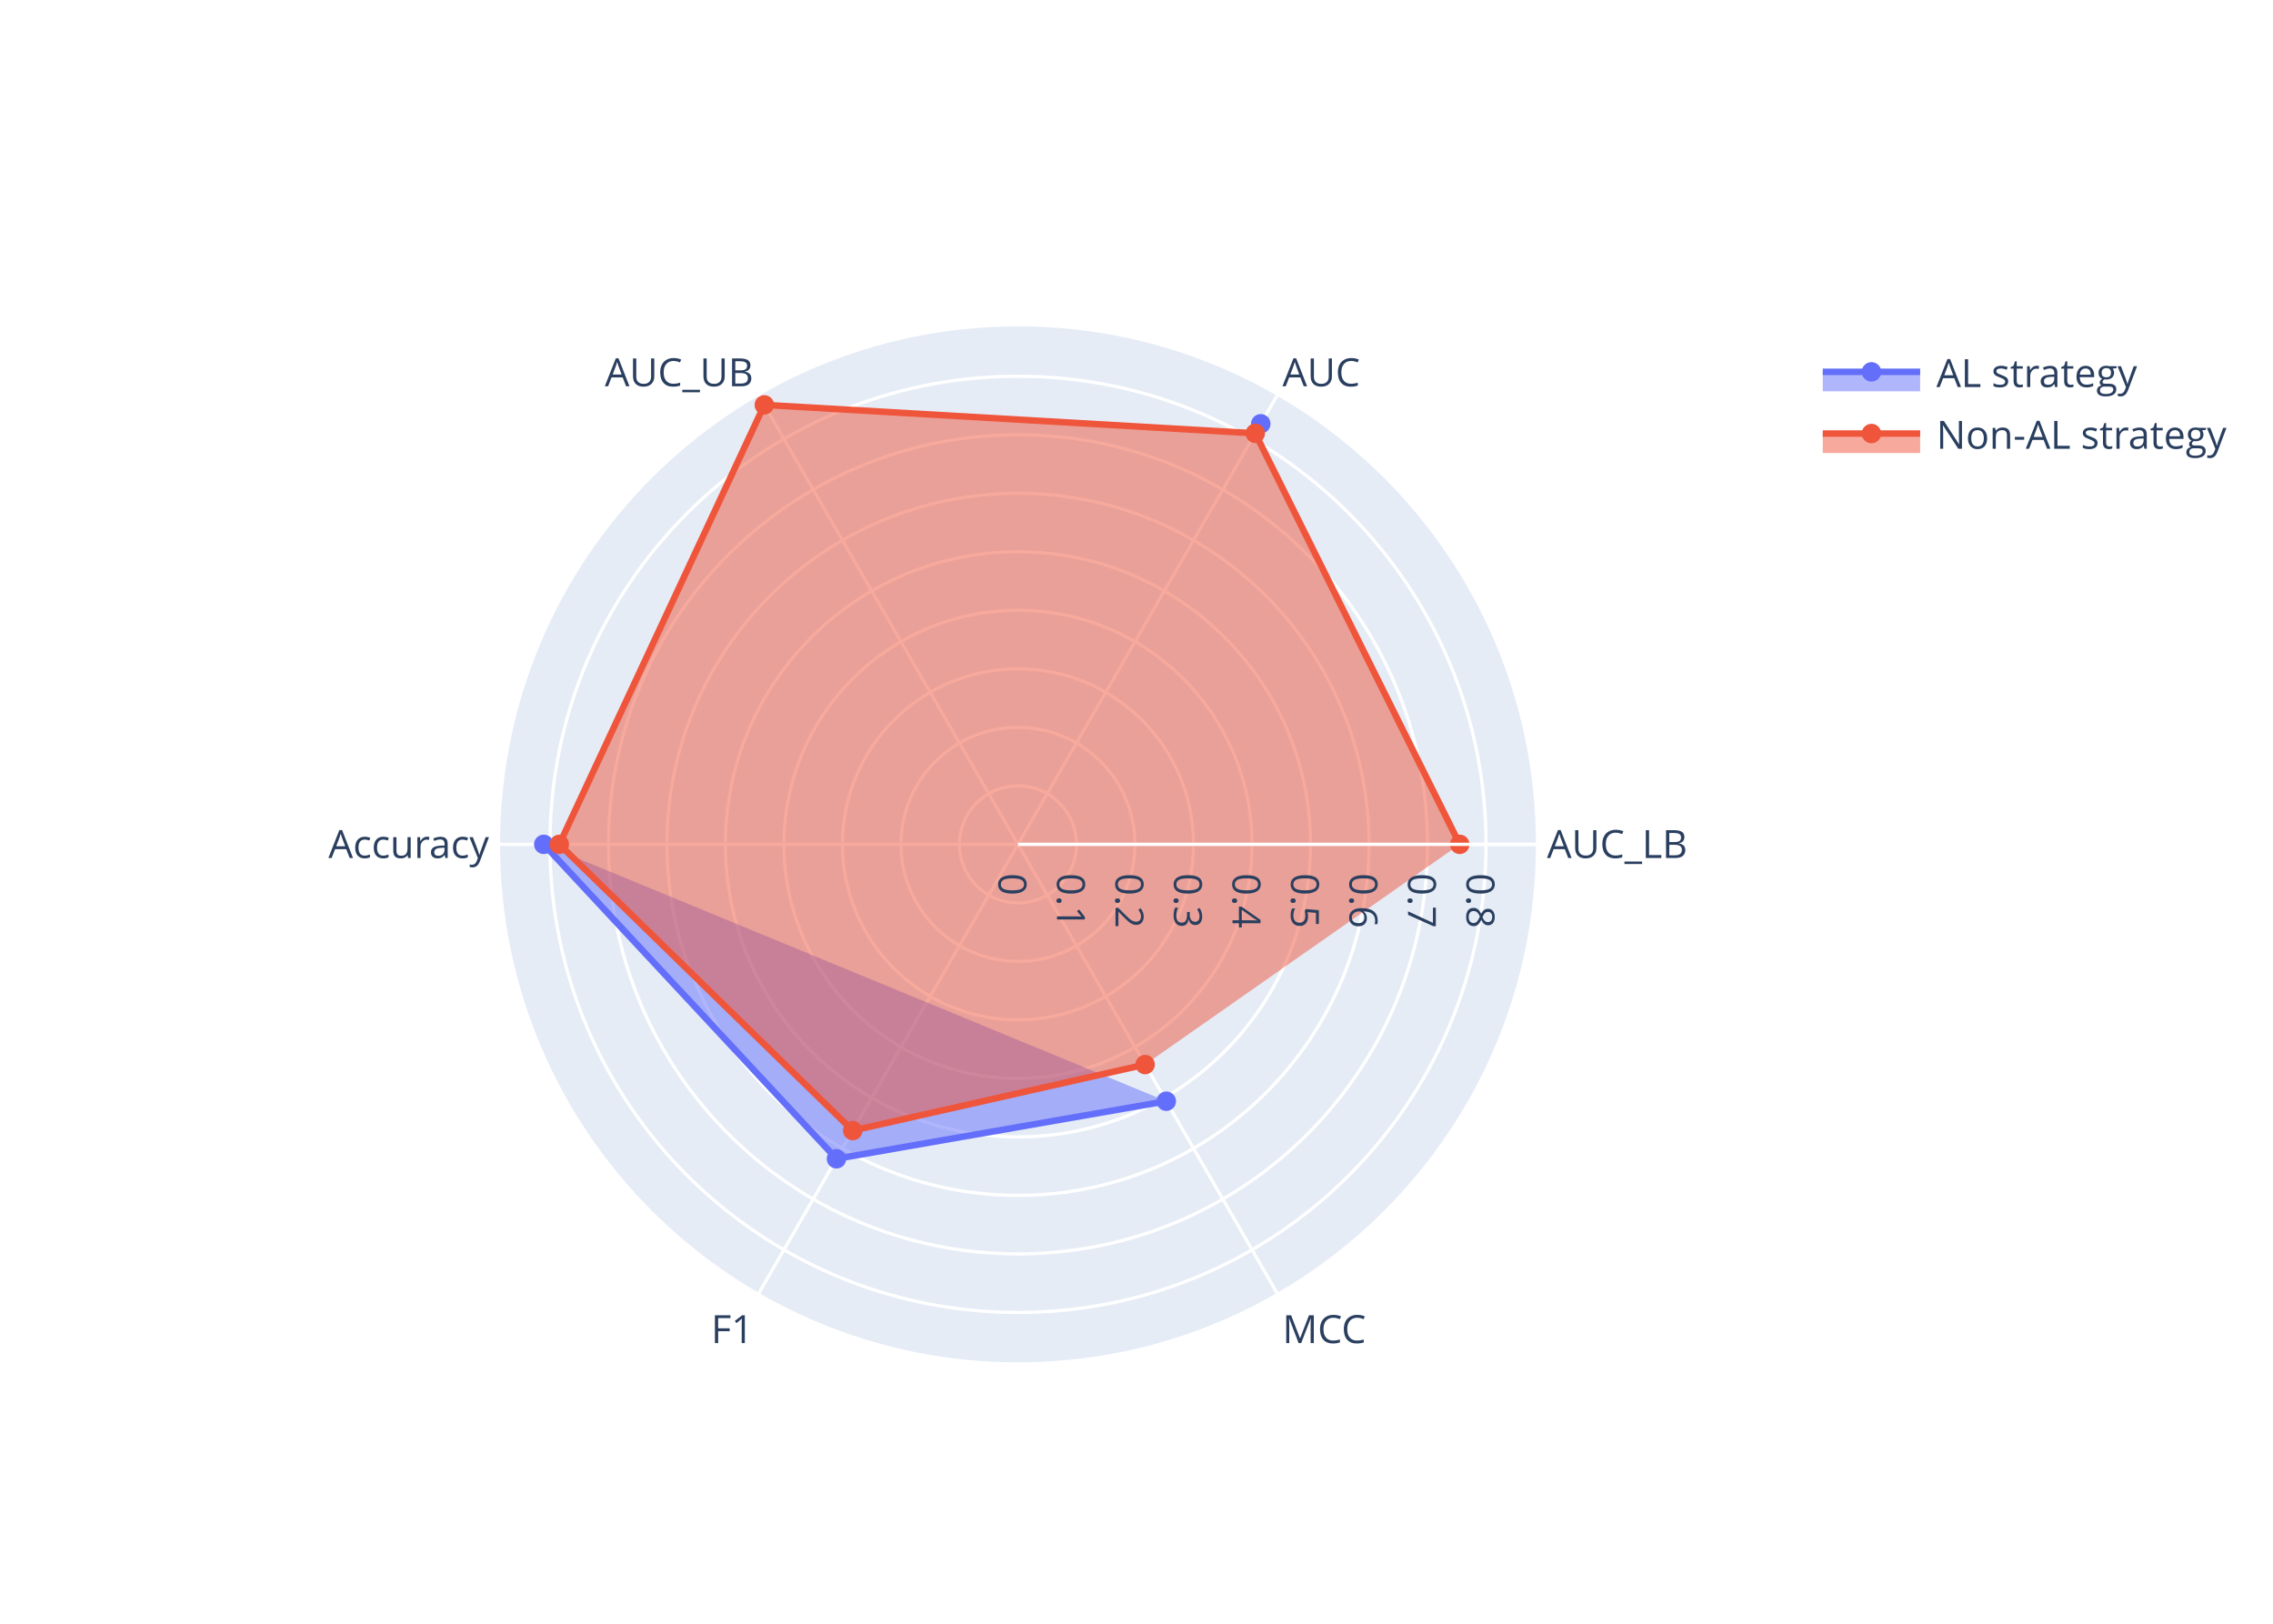
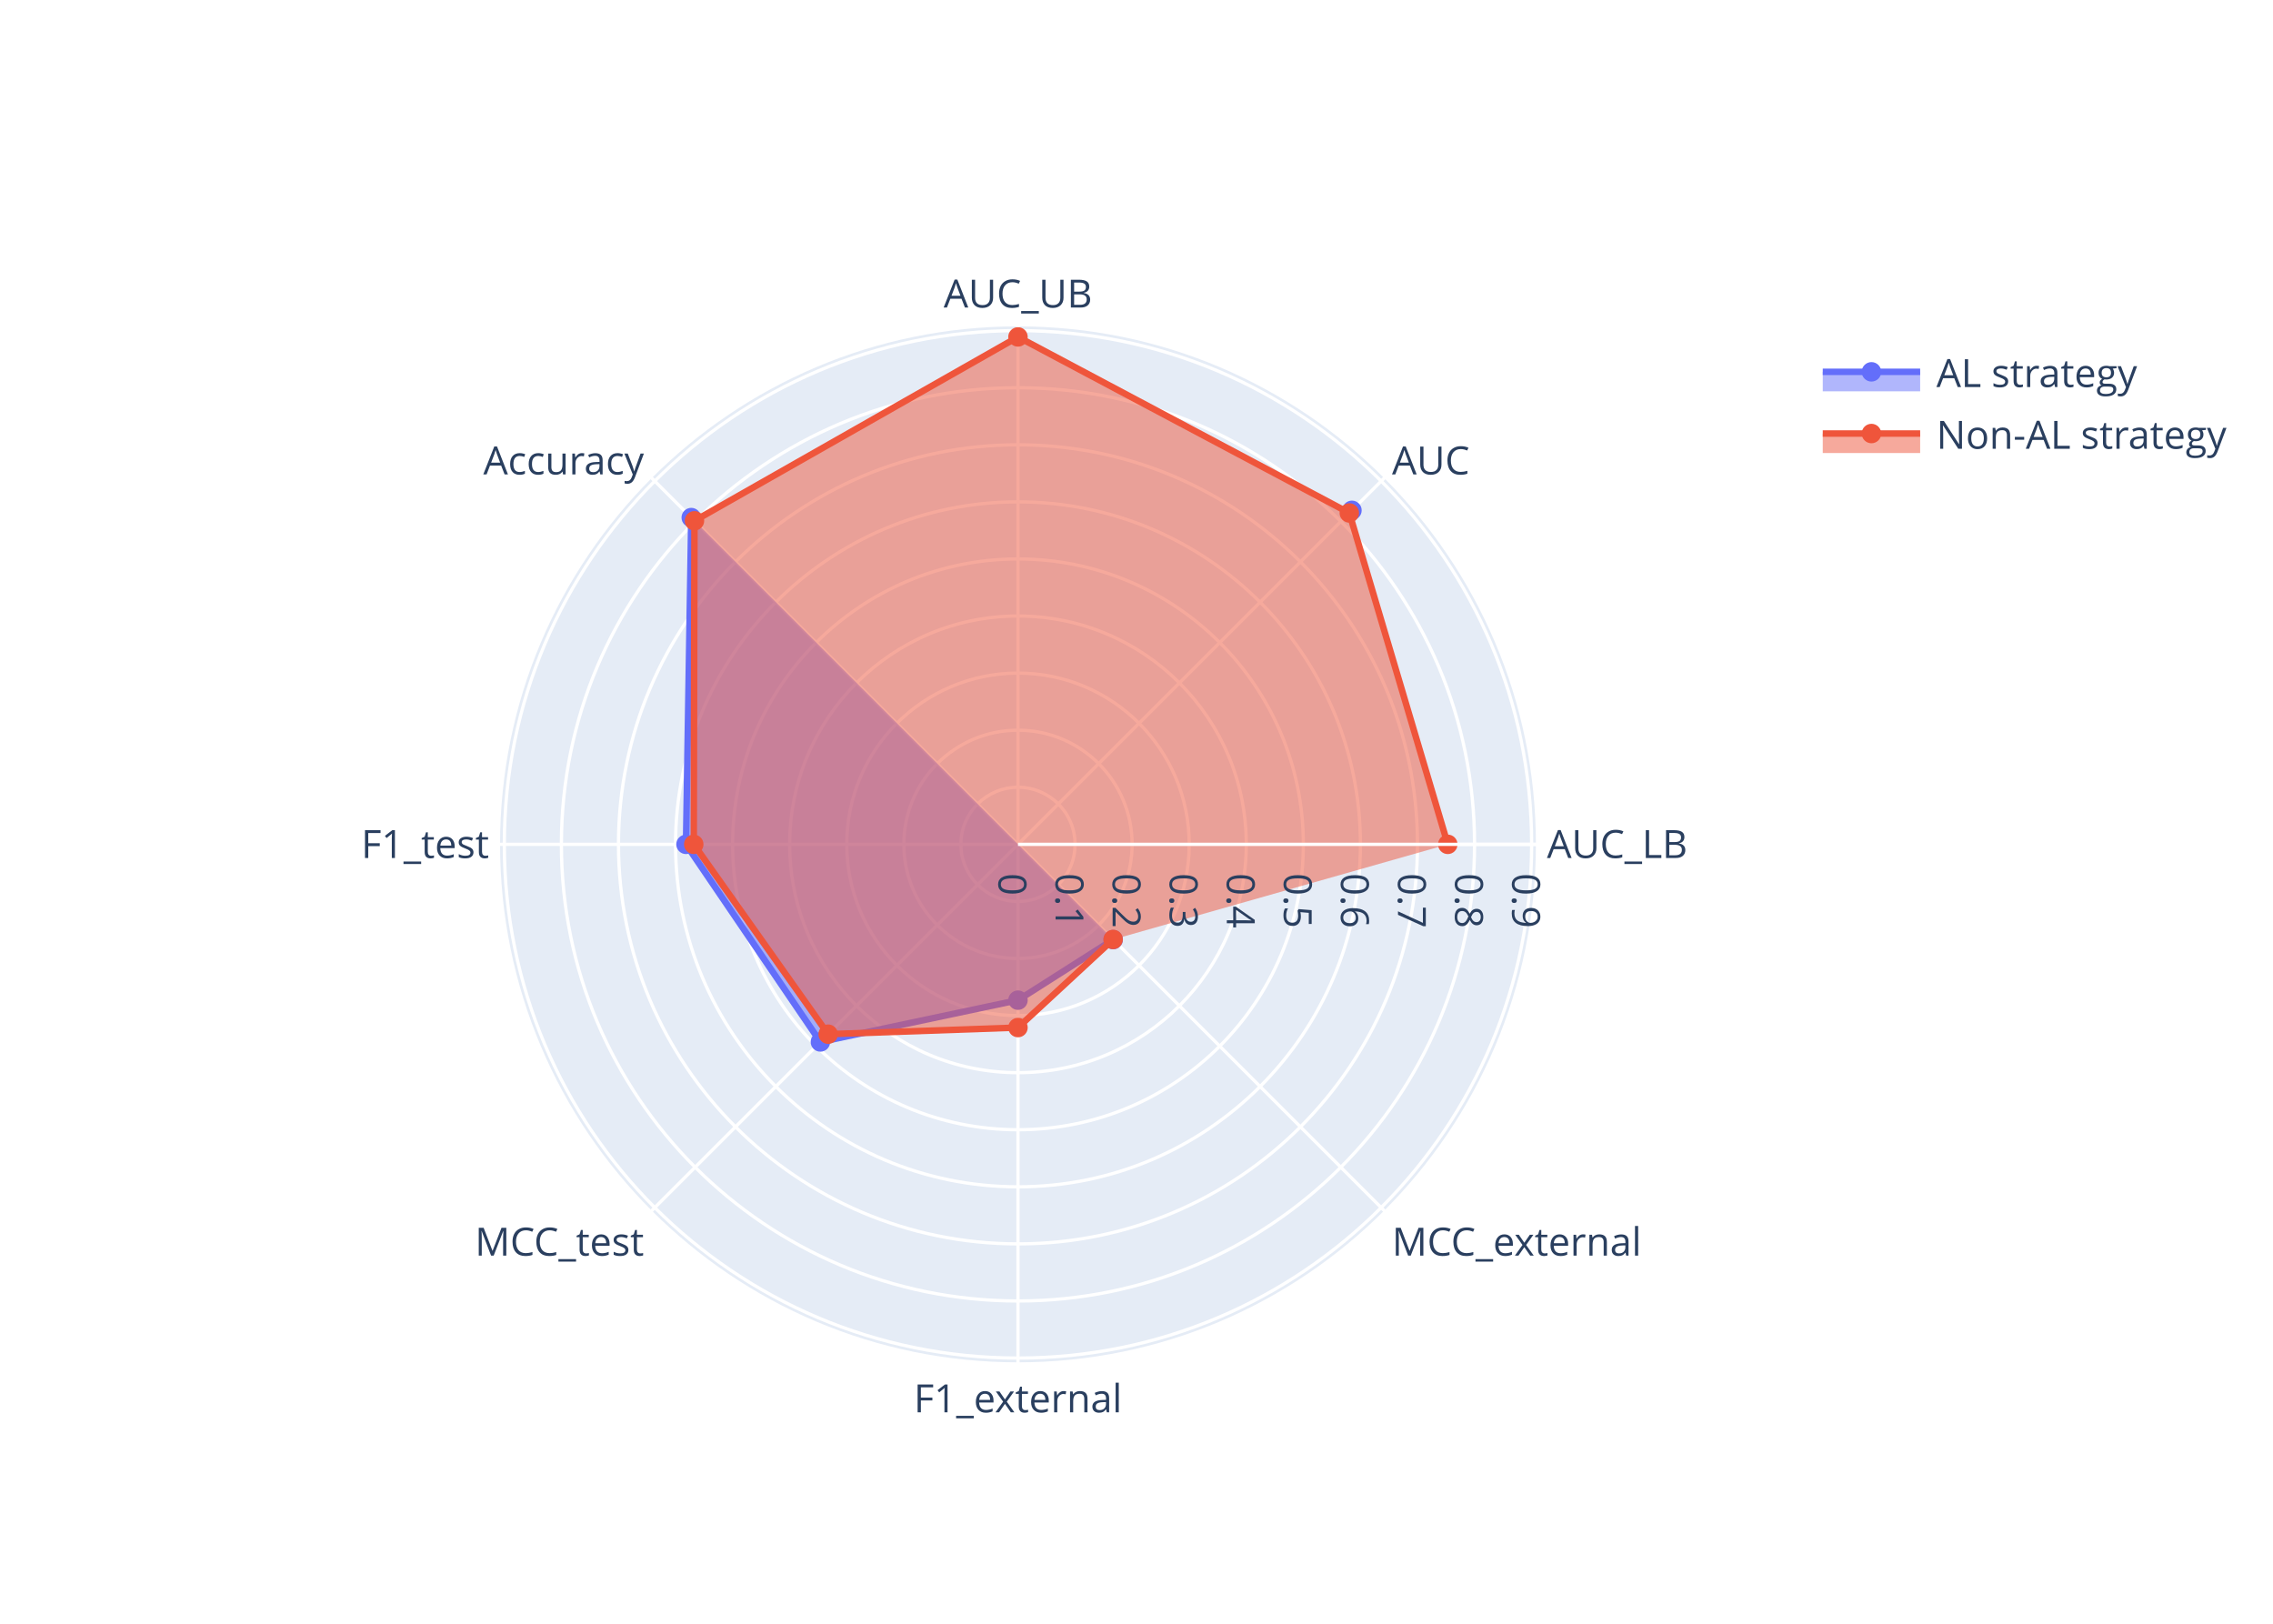
<svg xmlns="http://www.w3.org/2000/svg" class="main-svg" width="700" height="500" style="" viewBox="0 0 700 500">
  <rect x="0" y="0" width="700" height="500" style="fill: rgb(255, 255, 255); fill-opacity: 1;" />
-   <defs id="defs-f4824b">
+   <defs id="defs-fef71d">
    <g class="clips">
-       <clipPath id="clipf4824bpolar-for-traces">
+       <clipPath id="clipfef71dpolar-for-traces">
        <path d="M160,0A160,160 0,1,0 -160,-1.9594348786357652e-14A160,160 0,1,0 160,3.9188697572715304e-14Z" transform="translate(160,160)" />
      </clipPath>
    </g>
    <g class="gradients" />
  </defs>
  <g class="bglayer" />
  <g class="layer-below">
    <g class="imagelayer" />
    <g class="shapelayer" />
  </g>
  <g class="cartesianlayer" />
  <g class="polarlayer">
    <g class="polar">
      <g class="polarsublayer draglayer" />
      <g class="polarsublayer plotbg">
        <path d="M160,0A160,160 0,1,0 -160,-1.9594348786357652e-14A160,160 0,1,0 160,3.9188697572715304e-14Z" transform="translate(313.5,260)" style="fill: rgb(229, 236, 246); fill-opacity: 1;" />
      </g>
      <g class="polarsublayer backplot">
        <g class="maplayer" />
      </g>
      <g class="polarsublayer angular-grid" style="fill: none;">
        <path class="angularaxisgrid" d="M313.5,260L473.5,260" style="stroke: rgb(255, 255, 255); stroke-opacity: 1; stroke-width: 1px;" />
-         <path class="angularaxisgrid" d="M313.5,260L393.5,121.436" style="stroke: rgb(255, 255, 255); stroke-opacity: 1; stroke-width: 1px;" />
-         <path class="angularaxisgrid" d="M313.5,260L233.5,121.436" style="stroke: rgb(255, 255, 255); stroke-opacity: 1; stroke-width: 1px;" />
+         <path class="angularaxisgrid" d="M313.5,260L426.637,146.863" style="stroke: rgb(255, 255, 255); stroke-opacity: 1; stroke-width: 1px;" />
+         <path class="angularaxisgrid" d="M313.5,260L313.5,100" style="stroke: rgb(255, 255, 255); stroke-opacity: 1; stroke-width: 1px;" />
+         <path class="angularaxisgrid" d="M313.5,260L200.363,146.863" style="stroke: rgb(255, 255, 255); stroke-opacity: 1; stroke-width: 1px;" />
        <path class="angularaxisgrid" d="M313.5,260L153.5,260" style="stroke: rgb(255, 255, 255); stroke-opacity: 1; stroke-width: 1px;" />
-         <path class="angularaxisgrid" d="M313.5,260L233.5,398.564" style="stroke: rgb(255, 255, 255); stroke-opacity: 1; stroke-width: 1px;" />
-         <path class="angularaxisgrid" d="M313.5,260L393.5,398.564" style="stroke: rgb(255, 255, 255); stroke-opacity: 1; stroke-width: 1px;" />
+         <path class="angularaxisgrid" d="M313.5,260L200.363,373.137" style="stroke: rgb(255, 255, 255); stroke-opacity: 1; stroke-width: 1px;" />
+         <path class="angularaxisgrid" d="M313.5,260L313.5,420" style="stroke: rgb(255, 255, 255); stroke-opacity: 1; stroke-width: 1px;" />
+         <path class="angularaxisgrid" d="M313.5,260L426.637,373.137" style="stroke: rgb(255, 255, 255); stroke-opacity: 1; stroke-width: 1px;" />
      </g>
      <g class="polarsublayer radial-grid" transform="translate(313.5,260)" style="fill: none;">
-         <path class="xgrid" d="M18.02,0A18.02,18.02 0,1,0 -18.02,-2.2068135320635306e-15A18.02,18.02 0,1,0 18.02,4.413627064127061e-15Z" style="stroke: rgb(255, 255, 255); stroke-opacity: 1; stroke-width: 1px;" />
-         <path class="xgrid" d="M36.03,0A36.03,36.03 0,1,0 -36.03,-4.4124024173279136e-15A36.03,36.03 0,1,0 36.03,8.824804834655827e-15Z" style="stroke: rgb(255, 255, 255); stroke-opacity: 1; stroke-width: 1px;" />
-         <path class="xgrid" d="M54.05,0A54.05,54.05 0,1,0 -54.05,-6.619215949391444e-15A54.05,54.05 0,1,0 54.05,1.3238431898782888e-14Z" style="stroke: rgb(255, 255, 255); stroke-opacity: 1; stroke-width: 1px;" />
-         <path class="xgrid" d="M72.07,0A72.07,72.07 0,1,0 -72.07,-8.826029481454974e-15A72.07,72.07 0,1,0 72.07,1.7652058962909948e-14Z" style="stroke: rgb(255, 255, 255); stroke-opacity: 1; stroke-width: 1px;" />
-         <path class="xgrid" d="M90.09,0A90.09,90.09 0,1,0 -90.09,-1.1032843013518505e-14A90.09,90.09 0,1,0 90.09,2.206568602703701e-14Z" style="stroke: rgb(255, 255, 255); stroke-opacity: 1; stroke-width: 1px;" />
-         <path class="xgrid" d="M108.1,0A108.1,108.1 0,1,0 -108.1,-1.3238431898782888e-14A108.1,108.1 0,1,0 108.1,2.6476863797565775e-14Z" style="stroke: rgb(255, 255, 255); stroke-opacity: 1; stroke-width: 1px;" />
-         <path class="xgrid" d="M126.12,0A126.12,126.12 0,1,0 -126.12,-1.544524543084642e-14A126.12,126.12 0,1,0 126.12,3.089049086169284e-14Z" style="stroke: rgb(255, 255, 255); stroke-opacity: 1; stroke-width: 1px;" />
-         <path class="xgrid" d="M144.14,0A144.14,144.14 0,1,0 -144.14,-1.7652058962909948e-14A144.14,144.14 0,1,0 144.14,3.5304117925819896e-14Z" style="stroke: rgb(255, 255, 255); stroke-opacity: 1; stroke-width: 1px;" />
+         <path class="xgrid" d="M17.58,0A17.58,17.58 0,1,0 -17.58,-2.152929072901047e-15A17.58,17.58 0,1,0 17.58,4.305858145802094e-15Z" style="stroke: rgb(255, 255, 255); stroke-opacity: 1; stroke-width: 1px;" />
+         <path class="xgrid" d="M35.15,0A35.15,35.15 0,1,0 -35.15,-4.304633499002946e-15A35.15,35.15 0,1,0 35.15,8.609266998005892e-15Z" style="stroke: rgb(255, 255, 255); stroke-opacity: 1; stroke-width: 1px;" />
+         <path class="xgrid" d="M52.73,0A52.73,52.73 0,1,0 -52.73,-6.457562571903993e-15A52.73,52.73 0,1,0 52.73,1.2915125143807987e-14Z" style="stroke: rgb(255, 255, 255); stroke-opacity: 1; stroke-width: 1px;" />
+         <path class="xgrid" d="M70.31,0A70.31,70.31 0,1,0 -70.31,-8.61049164480504e-15A70.31,70.31 0,1,0 70.31,1.722098328961008e-14Z" style="stroke: rgb(255, 255, 255); stroke-opacity: 1; stroke-width: 1px;" />
+         <path class="xgrid" d="M87.88,0A87.88,87.88 0,1,0 -87.88,-1.076219607090694e-14A87.88,87.88 0,1,0 87.88,2.152439214181388e-14Z" style="stroke: rgb(255, 255, 255); stroke-opacity: 1; stroke-width: 1px;" />
+         <path class="xgrid" d="M105.46,0A105.46,105.46 0,1,0 -105.46,-1.2915125143807987e-14A105.46,105.46 0,1,0 105.46,2.5830250287615974e-14Z" style="stroke: rgb(255, 255, 255); stroke-opacity: 1; stroke-width: 1px;" />
+         <path class="xgrid" d="M123.03,0A123.03,123.03 0,1,0 -123.03,-1.5066829569909887e-14A123.03,123.03 0,1,0 123.03,3.0133659139819774e-14Z" style="stroke: rgb(255, 255, 255); stroke-opacity: 1; stroke-width: 1px;" />
+         <path class="xgrid" d="M140.61,0A140.61,140.61 0,1,0 -140.61,-1.7219758642810936e-14A140.61,140.61 0,1,0 140.61,3.443951728562187e-14Z" style="stroke: rgb(255, 255, 255); stroke-opacity: 1; stroke-width: 1px;" />
+         <path class="xgrid" d="M158.19,0A158.19,158.19 0,1,0 -158.19,-1.937268771571198e-14A158.19,158.19 0,1,0 158.19,3.874537543142396e-14Z" style="stroke: rgb(255, 255, 255); stroke-opacity: 1; stroke-width: 1px;" />
      </g>
      <g class="polarsublayer frontplot" transform="translate(153.5,100)">
        <g class="barlayer" />
        <g class="scatterlayer">
-           <g class="trace scatter traceb4c4e2" style="stroke-miterlimit: 2; opacity: 1;">
-             <g class="fills" clip-path="url('#clipf4824bpolar-for-traces')">
+           <g class="trace scatter tracea0542b" style="stroke-miterlimit: 2; opacity: 1;">
+             <g class="fills" clip-path="url('#clipfef71dpolar-for-traces')">
              <g>
-                 <path class="js-fill" d="M234.77,30.5ZM13.96,160L104.1,256.82L205.67,239.1Z" style="fill: rgb(99, 110, 250); fill-opacity: 0.5; stroke-width: 0;" />
+                 <path class="js-fill" d="M262.85,57.15ZM59.38,59.38L57.76,160L99.15,220.85L160,207.98L189.32,189.32Z" style="fill: rgb(99, 110, 250); fill-opacity: 0.5; stroke-width: 0;" />
              </g>
            </g>
            <g class="errorbars" />
            <g class="lines">
-               <path class="js-line" d="M13.96,160L104.1,256.82L205.67,239.1" clip-path="url('#clipf4824bpolar-for-traces')" style="vector-effect: non-scaling-stroke; fill: none; stroke: rgb(99, 110, 250); stroke-opacity: 1; stroke-width: 2px; opacity: 1;" />
+               <path class="js-line" d="M59.38,59.38L57.76,160L99.15,220.85L160,207.98L189.32,189.32" clip-path="url('#clipfef71dpolar-for-traces')" style="vector-effect: non-scaling-stroke; fill: none; stroke: rgb(99, 110, 250); stroke-opacity: 1; stroke-width: 2px; opacity: 1;" />
            </g>
            <g class="points">
-               <path class="point" transform="translate(234.77,30.5)" d="M3,0A3,3 0 1,1 0,-3A3,3 0 0,1 3,0Z" style="opacity: 1; stroke-width: 0px; fill: rgb(99, 110, 250); fill-opacity: 1;" />
-               <path class="point" transform="translate(13.96,160)" d="M3,0A3,3 0 1,1 0,-3A3,3 0 0,1 3,0Z" style="opacity: 1; stroke-width: 0px; fill: rgb(99, 110, 250); fill-opacity: 1;" />
-               <path class="point" transform="translate(104.1,256.82)" d="M3,0A3,3 0 1,1 0,-3A3,3 0 0,1 3,0Z" style="opacity: 1; stroke-width: 0px; fill: rgb(99, 110, 250); fill-opacity: 1;" />
-               <path class="point" transform="translate(205.67,239.1)" d="M3,0A3,3 0 1,1 0,-3A3,3 0 0,1 3,0Z" style="opacity: 1; stroke-width: 0px; fill: rgb(99, 110, 250); fill-opacity: 1;" />
+               <path class="point" transform="translate(262.85,57.15)" d="M3,0A3,3 0 1,1 0,-3A3,3 0 0,1 3,0Z" style="opacity: 1; stroke-width: 0px; fill: rgb(99, 110, 250); fill-opacity: 1;" />
+               <path class="point" transform="translate(59.38,59.38)" d="M3,0A3,3 0 1,1 0,-3A3,3 0 0,1 3,0Z" style="opacity: 1; stroke-width: 0px; fill: rgb(99, 110, 250); fill-opacity: 1;" />
+               <path class="point" transform="translate(57.76,160)" d="M3,0A3,3 0 1,1 0,-3A3,3 0 0,1 3,0Z" style="opacity: 1; stroke-width: 0px; fill: rgb(99, 110, 250); fill-opacity: 1;" />
+               <path class="point" transform="translate(99.15,220.85)" d="M3,0A3,3 0 1,1 0,-3A3,3 0 0,1 3,0Z" style="opacity: 1; stroke-width: 0px; fill: rgb(99, 110, 250); fill-opacity: 1;" />
+               <path class="point" transform="translate(160,207.98)" d="M3,0A3,3 0 1,1 0,-3A3,3 0 0,1 3,0Z" style="opacity: 1; stroke-width: 0px; fill: rgb(99, 110, 250); fill-opacity: 1;" />
+               <path class="point" transform="translate(189.32,189.32)" d="M3,0A3,3 0 1,1 0,-3A3,3 0 0,1 3,0Z" style="opacity: 1; stroke-width: 0px; fill: rgb(99, 110, 250); fill-opacity: 1;" />
            </g>
            <g class="text" />
          </g>
-           <g class="trace scatter trace69b7e5" style="stroke-miterlimit: 2; opacity: 1;">
-             <g class="fills" clip-path="url('#clipf4824bpolar-for-traces')">
+           <g class="trace scatter tracede8af2" style="stroke-miterlimit: 2; opacity: 1;">
+             <g class="fills" clip-path="url('#clipfef71dpolar-for-traces')">
              <g>
-                 <path class="js-fill" d="M296.04,160L233.07,33.44L81.88,24.68L18.75,160L109.11,248.14L199.15,227.81Z" style="fill: rgb(239, 85, 59); fill-opacity: 0.5; stroke-width: 0;" />
+                 <path class="js-fill" d="M292.36,160L262.04,57.96L160,3.75L60.37,60.37L60.15,160L101.54,218.46L160,216.42L189.3,189.3Z" style="fill: rgb(239, 85, 59); fill-opacity: 0.5; stroke-width: 0;" />
              </g>
            </g>
            <g class="errorbars" />
            <g class="lines">
-               <path class="js-line" d="M296.04,160L233.07,33.44L81.88,24.68L18.75,160L109.11,248.14L199.15,227.81" clip-path="url('#clipf4824bpolar-for-traces')" style="vector-effect: non-scaling-stroke; fill: none; stroke: rgb(239, 85, 59); stroke-opacity: 1; stroke-width: 2px; opacity: 1;" />
+               <path class="js-line" d="M292.36,160L262.04,57.96L160,3.75L60.37,60.37L60.15,160L101.54,218.46L160,216.42L189.3,189.3" clip-path="url('#clipfef71dpolar-for-traces')" style="vector-effect: non-scaling-stroke; fill: none; stroke: rgb(239, 85, 59); stroke-opacity: 1; stroke-width: 2px; opacity: 1;" />
            </g>
            <g class="points">
-               <path class="point" transform="translate(296.04,160)" d="M3,0A3,3 0 1,1 0,-3A3,3 0 0,1 3,0Z" style="opacity: 1; stroke-width: 0px; fill: rgb(239, 85, 59); fill-opacity: 1;" />
-               <path class="point" transform="translate(233.07,33.44)" d="M3,0A3,3 0 1,1 0,-3A3,3 0 0,1 3,0Z" style="opacity: 1; stroke-width: 0px; fill: rgb(239, 85, 59); fill-opacity: 1;" />
-               <path class="point" transform="translate(81.88,24.68)" d="M3,0A3,3 0 1,1 0,-3A3,3 0 0,1 3,0Z" style="opacity: 1; stroke-width: 0px; fill: rgb(239, 85, 59); fill-opacity: 1;" />
-               <path class="point" transform="translate(18.75,160)" d="M3,0A3,3 0 1,1 0,-3A3,3 0 0,1 3,0Z" style="opacity: 1; stroke-width: 0px; fill: rgb(239, 85, 59); fill-opacity: 1;" />
-               <path class="point" transform="translate(109.11,248.14)" d="M3,0A3,3 0 1,1 0,-3A3,3 0 0,1 3,0Z" style="opacity: 1; stroke-width: 0px; fill: rgb(239, 85, 59); fill-opacity: 1;" />
-               <path class="point" transform="translate(199.15,227.81)" d="M3,0A3,3 0 1,1 0,-3A3,3 0 0,1 3,0Z" style="opacity: 1; stroke-width: 0px; fill: rgb(239, 85, 59); fill-opacity: 1;" />
+               <path class="point" transform="translate(292.36,160)" d="M3,0A3,3 0 1,1 0,-3A3,3 0 0,1 3,0Z" style="opacity: 1; stroke-width: 0px; fill: rgb(239, 85, 59); fill-opacity: 1;" />
+               <path class="point" transform="translate(262.04,57.96)" d="M3,0A3,3 0 1,1 0,-3A3,3 0 0,1 3,0Z" style="opacity: 1; stroke-width: 0px; fill: rgb(239, 85, 59); fill-opacity: 1;" />
+               <path class="point" transform="translate(160,3.75)" d="M3,0A3,3 0 1,1 0,-3A3,3 0 0,1 3,0Z" style="opacity: 1; stroke-width: 0px; fill: rgb(239, 85, 59); fill-opacity: 1;" />
+               <path class="point" transform="translate(60.37,60.37)" d="M3,0A3,3 0 1,1 0,-3A3,3 0 0,1 3,0Z" style="opacity: 1; stroke-width: 0px; fill: rgb(239, 85, 59); fill-opacity: 1;" />
+               <path class="point" transform="translate(60.15,160)" d="M3,0A3,3 0 1,1 0,-3A3,3 0 0,1 3,0Z" style="opacity: 1; stroke-width: 0px; fill: rgb(239, 85, 59); fill-opacity: 1;" />
+               <path class="point" transform="translate(101.54,218.46)" d="M3,0A3,3 0 1,1 0,-3A3,3 0 0,1 3,0Z" style="opacity: 1; stroke-width: 0px; fill: rgb(239, 85, 59); fill-opacity: 1;" />
+               <path class="point" transform="translate(160,216.42)" d="M3,0A3,3 0 1,1 0,-3A3,3 0 0,1 3,0Z" style="opacity: 1; stroke-width: 0px; fill: rgb(239, 85, 59); fill-opacity: 1;" />
+               <path class="point" transform="translate(189.3,189.3)" d="M3,0A3,3 0 1,1 0,-3A3,3 0 0,1 3,0Z" style="opacity: 1; stroke-width: 0px; fill: rgb(239, 85, 59); fill-opacity: 1;" />
            </g>
            <g class="text" />
          </g>
        </g>
      </g>
      <g class="polarsublayer angular-line">
        <path d="M160,0A160,160 0,1,0 -160,-1.9594348786357652e-14A160,160 0,1,0 160,3.9188697572715304e-14Z" transform="translate(313.5,260)" stroke-width="1" style="fill: none; stroke: rgb(255, 255, 255); stroke-opacity: 1;" />
      </g>
      <g class="polarsublayer radial-line">
        <line x1="0" y1="0" x2="160" y2="0" transform="translate(313.5,260)" stroke-width="1" style="fill: none; stroke: rgb(255, 255, 255); stroke-opacity: 1;" />
      </g>
      <g class="polarsublayer angular-axis">
        <g class="angularaxistick">
          <text text-anchor="start" x="2.9" y="4.2" transform="translate(473.5,260)" style="font-family: 'Open Sans', verdana, arial, sans-serif; font-size: 12px; fill: rgb(42, 63, 95); fill-opacity: 1; white-space: pre;">AUC_LB</text>
        </g>
        <g class="angularaxistick">
-           <text text-anchor="start" x="1.45" y="-2.49" transform="translate(393.5,121.4359)" style="font-family: 'Open Sans', verdana, arial, sans-serif; font-size: 12px; fill: rgb(42, 63, 95); fill-opacity: 1; white-space: pre;">AUC</text>
-         </g>
-         <g class="angularaxistick">
-           <text text-anchor="end" x="-1.45" y="-2.49" transform="translate(233.5,121.4359)" style="font-family: 'Open Sans', verdana, arial, sans-serif; font-size: 12px; fill: rgb(42, 63, 95); fill-opacity: 1; white-space: pre;">AUC_UB</text>
-         </g>
-         <g class="angularaxistick">
-           <text text-anchor="end" x="-2.9" y="4.2" transform="translate(153.5,260)" style="font-family: 'Open Sans', verdana, arial, sans-serif; font-size: 12px; fill: rgb(42, 63, 95); fill-opacity: 1; white-space: pre;">Accuracy</text>
-         </g>
-         <g class="angularaxistick">
-           <text text-anchor="end" x="-1.45" y="15.004" transform="translate(233.5,398.5641)" style="font-family: 'Open Sans', verdana, arial, sans-serif; font-size: 12px; fill: rgb(42, 63, 95); fill-opacity: 1; white-space: pre;">F1</text>
-         </g>
-         <g class="angularaxistick">
-           <text text-anchor="start" x="1.45" y="15.004" transform="translate(393.5,398.5641)" style="font-family: 'Open Sans', verdana, arial, sans-serif; font-size: 12px; fill: rgb(42, 63, 95); fill-opacity: 1; white-space: pre;">MCC</text>
+           <text text-anchor="start" x="2.051" y="-0.778" transform="translate(426.6371,146.8629)" style="font-family: 'Open Sans', verdana, arial, sans-serif; font-size: 12px; fill: rgb(42, 63, 95); fill-opacity: 1; white-space: pre;">AUC</text>
+         </g>
+         <g class="angularaxistick">
+           <text text-anchor="middle" x="1.7757378587636624e-16" y="-5.3" transform="translate(313.5,100)" style="font-family: 'Open Sans', verdana, arial, sans-serif; font-size: 12px; fill: rgb(42, 63, 95); fill-opacity: 1; white-space: pre;">AUC_UB</text>
+         </g>
+         <g class="angularaxistick">
+           <text text-anchor="end" x="-2.051" y="-0.778" transform="translate(200.3629,146.8629)" style="font-family: 'Open Sans', verdana, arial, sans-serif; font-size: 12px; fill: rgb(42, 63, 95); fill-opacity: 1; white-space: pre;">Accuracy</text>
+         </g>
+         <g class="angularaxistick">
+           <text text-anchor="end" x="-2.9" y="4.2" transform="translate(153.5,260)" style="font-family: 'Open Sans', verdana, arial, sans-serif; font-size: 12px; fill: rgb(42, 63, 95); fill-opacity: 1; white-space: pre;">F1_test</text>
+         </g>
+         <g class="angularaxistick">
+           <text text-anchor="end" x="-2.051" y="13.506" transform="translate(200.3629,373.1371)" style="font-family: 'Open Sans', verdana, arial, sans-serif; font-size: 12px; fill: rgb(42, 63, 95); fill-opacity: 1; white-space: pre;">MCC_test</text>
+         </g>
+         <g class="angularaxistick">
+           <text text-anchor="middle" x="-5.327213576290987e-16" y="14.9" transform="translate(313.5,420)" style="font-family: 'Open Sans', verdana, arial, sans-serif; font-size: 12px; fill: rgb(42, 63, 95); fill-opacity: 1; white-space: pre;">F1_external</text>
+         </g>
+         <g class="angularaxistick">
+           <text text-anchor="start" x="2.051" y="13.506" transform="translate(426.6371,373.1371)" style="font-family: 'Open Sans', verdana, arial, sans-serif; font-size: 12px; fill: rgb(42, 63, 95); fill-opacity: 1; white-space: pre;">MCC_external</text>
        </g>
      </g>
      <g class="polarsublayer radial-axis" transform="translate(313.5,260)">
        <g class="xtick">
          <text text-anchor="start" x="0" y="14.9" transform=" rotate(90,0,8.9)" style="font-family: 'Open Sans', verdana, arial, sans-serif; font-size: 12px; fill: rgb(42, 63, 95); fill-opacity: 1; white-space: pre;">0</text>
        </g>
        <g class="xtick">
-           <text text-anchor="start" x="0" y="14.9" transform="translate(18.02,0) rotate(90,0,8.9)" style="font-family: 'Open Sans', verdana, arial, sans-serif; font-size: 12px; fill: rgb(42, 63, 95); fill-opacity: 1; white-space: pre;">0.1</text>
-         </g>
-         <g class="xtick">
-           <text text-anchor="start" x="0" y="14.9" transform="translate(36.03,0) rotate(90,0,8.9)" style="font-family: 'Open Sans', verdana, arial, sans-serif; font-size: 12px; fill: rgb(42, 63, 95); fill-opacity: 1; white-space: pre;">0.2</text>
-         </g>
-         <g class="xtick">
-           <text text-anchor="start" x="0" y="14.9" transform="translate(54.05,0) rotate(90,0,8.9)" style="font-family: 'Open Sans', verdana, arial, sans-serif; font-size: 12px; fill: rgb(42, 63, 95); fill-opacity: 1; white-space: pre;">0.3</text>
-         </g>
-         <g class="xtick">
-           <text text-anchor="start" x="0" y="14.9" transform="translate(72.07,0) rotate(90,0,8.9)" style="font-family: 'Open Sans', verdana, arial, sans-serif; font-size: 12px; fill: rgb(42, 63, 95); fill-opacity: 1; white-space: pre;">0.4</text>
-         </g>
-         <g class="xtick">
-           <text text-anchor="start" x="0" y="14.9" transform="translate(90.09,0) rotate(90,0,8.9)" style="font-family: 'Open Sans', verdana, arial, sans-serif; font-size: 12px; fill: rgb(42, 63, 95); fill-opacity: 1; white-space: pre;">0.5</text>
-         </g>
-         <g class="xtick">
-           <text text-anchor="start" x="0" y="14.9" transform="translate(108.1,0) rotate(90,0,8.9)" style="font-family: 'Open Sans', verdana, arial, sans-serif; font-size: 12px; fill: rgb(42, 63, 95); fill-opacity: 1; white-space: pre;">0.6</text>
-         </g>
-         <g class="xtick">
-           <text text-anchor="start" x="0" y="14.9" transform="translate(126.12,0) rotate(90,0,8.9)" style="font-family: 'Open Sans', verdana, arial, sans-serif; font-size: 12px; fill: rgb(42, 63, 95); fill-opacity: 1; white-space: pre;">0.7</text>
-         </g>
-         <g class="xtick">
-           <text text-anchor="start" x="0" y="14.9" transform="translate(144.14,0) rotate(90,0,8.9)" style="font-family: 'Open Sans', verdana, arial, sans-serif; font-size: 12px; fill: rgb(42, 63, 95); fill-opacity: 1; white-space: pre;">0.8</text>
+           <text text-anchor="start" x="0" y="14.9" transform="translate(17.58,0) rotate(90,0,8.9)" style="font-family: 'Open Sans', verdana, arial, sans-serif; font-size: 12px; fill: rgb(42, 63, 95); fill-opacity: 1; white-space: pre;">0.1</text>
+         </g>
+         <g class="xtick">
+           <text text-anchor="start" x="0" y="14.9" transform="translate(35.15,0) rotate(90,0,8.9)" style="font-family: 'Open Sans', verdana, arial, sans-serif; font-size: 12px; fill: rgb(42, 63, 95); fill-opacity: 1; white-space: pre;">0.2</text>
+         </g>
+         <g class="xtick">
+           <text text-anchor="start" x="0" y="14.9" transform="translate(52.73,0) rotate(90,0,8.9)" style="font-family: 'Open Sans', verdana, arial, sans-serif; font-size: 12px; fill: rgb(42, 63, 95); fill-opacity: 1; white-space: pre;">0.3</text>
+         </g>
+         <g class="xtick">
+           <text text-anchor="start" x="0" y="14.9" transform="translate(70.31,0) rotate(90,0,8.9)" style="font-family: 'Open Sans', verdana, arial, sans-serif; font-size: 12px; fill: rgb(42, 63, 95); fill-opacity: 1; white-space: pre;">0.4</text>
+         </g>
+         <g class="xtick">
+           <text text-anchor="start" x="0" y="14.9" transform="translate(87.88,0) rotate(90,0,8.9)" style="font-family: 'Open Sans', verdana, arial, sans-serif; font-size: 12px; fill: rgb(42, 63, 95); fill-opacity: 1; white-space: pre;">0.5</text>
+         </g>
+         <g class="xtick">
+           <text text-anchor="start" x="0" y="14.9" transform="translate(105.46,0) rotate(90,0,8.9)" style="font-family: 'Open Sans', verdana, arial, sans-serif; font-size: 12px; fill: rgb(42, 63, 95); fill-opacity: 1; white-space: pre;">0.6</text>
+         </g>
+         <g class="xtick">
+           <text text-anchor="start" x="0" y="14.9" transform="translate(123.03,0) rotate(90,0,8.9)" style="font-family: 'Open Sans', verdana, arial, sans-serif; font-size: 12px; fill: rgb(42, 63, 95); fill-opacity: 1; white-space: pre;">0.7</text>
+         </g>
+         <g class="xtick">
+           <text text-anchor="start" x="0" y="14.9" transform="translate(140.61,0) rotate(90,0,8.9)" style="font-family: 'Open Sans', verdana, arial, sans-serif; font-size: 12px; fill: rgb(42, 63, 95); fill-opacity: 1; white-space: pre;">0.8</text>
+         </g>
+         <g class="xtick">
+           <text text-anchor="start" x="0" y="14.9" transform="translate(158.19,0) rotate(90,0,8.9)" style="font-family: 'Open Sans', verdana, arial, sans-serif; font-size: 12px; fill: rgb(42, 63, 95); fill-opacity: 1; white-space: pre;">0.9</text>
        </g>
      </g>
    </g>
  </g>
  <g class="ternarylayer" />
  <g class="geolayer" />
  <g class="funnelarealayer" />
  <g class="pielayer" />
  <g class="treemaplayer" />
  <g class="sunburstlayer" />
  <g class="glimages" />
-   <defs id="topdefs-f4824b">
+   <defs id="topdefs-fef71d">
    <g class="clips" />
-     <clipPath id="legendf4824b">
+     <clipPath id="legendfef71d">
      <rect width="132" height="48" x="0" y="0" />
    </clipPath>
  </defs>
  <g class="layer-above">
    <g class="imagelayer" />
    <g class="shapelayer" />
  </g>
  <g class="infolayer">
    <g class="legend" pointer-events="all" transform="translate(556.34,100)">
      <rect class="bg" shape-rendering="crispEdges" style="stroke: rgb(68, 68, 68); stroke-opacity: 1; fill: rgb(255, 255, 255); fill-opacity: 1; stroke-width: 0px;" width="132" height="48" x="0" y="0" />
-       <g class="scrollbox" transform="" clip-path="url('#legendf4824b')">
+       <g class="scrollbox" transform="" clip-path="url('#legendfef71d')">
        <g class="groups">
          <g class="traces" transform="translate(0,14.5)" style="opacity: 1;">
            <text class="legendtext" text-anchor="start" x="40" y="4.68" style="font-family: 'Open Sans', verdana, arial, sans-serif; font-size: 12px; fill: rgb(42, 63, 95); fill-opacity: 1; white-space: pre;">AL strategy</text>
            <g class="layers" style="opacity: 1;">
              <g class="legendfill">
                <path class="js-fill" d="M5,0h30v6h-30z" style="stroke-width: 0; fill: rgb(99, 110, 250); fill-opacity: 0.5;" />
              </g>
              <g class="legendlines">
                <path class="js-line" d="M5,0h30" style="fill: none; stroke: rgb(99, 110, 250); stroke-opacity: 1; stroke-width: 2px;" />
              </g>
              <g class="legendsymbols">
                <g class="legendpoints">
                  <path class="scatterpts" transform="translate(20,0)" d="M3,0A3,3 0 1,1 0,-3A3,3 0 0,1 3,0Z" style="opacity: 1; stroke-width: 0px; fill: rgb(99, 110, 250); fill-opacity: 1;" />
                </g>
              </g>
            </g>
            <rect class="legendtoggle" x="0" y="-9.5" width="126.719" height="19" style="fill: rgb(0, 0, 0); fill-opacity: 0;" />
          </g>
          <g class="traces" transform="translate(0,33.5)" style="opacity: 1;">
            <text class="legendtext" text-anchor="start" x="40" y="4.68" style="font-family: 'Open Sans', verdana, arial, sans-serif; font-size: 12px; fill: rgb(42, 63, 95); fill-opacity: 1; white-space: pre;">Non-AL strategy</text>
            <g class="layers" style="opacity: 1;">
              <g class="legendfill">
                <path class="js-fill" d="M5,0h30v6h-30z" style="stroke-width: 0; fill: rgb(239, 85, 59); fill-opacity: 0.5;" />
              </g>
              <g class="legendlines">
                <path class="js-line" d="M5,0h30" style="fill: none; stroke: rgb(239, 85, 59); stroke-opacity: 1; stroke-width: 2px;" />
              </g>
              <g class="legendsymbols">
                <g class="legendpoints">
                  <path class="scatterpts" transform="translate(20,0)" d="M3,0A3,3 0 1,1 0,-3A3,3 0 0,1 3,0Z" style="opacity: 1; stroke-width: 0px; fill: rgb(239, 85, 59); fill-opacity: 1;" />
                </g>
              </g>
            </g>
            <rect class="legendtoggle" x="0" y="-9.5" width="126.719" height="19" style="fill: rgb(0, 0, 0); fill-opacity: 0;" />
          </g>
        </g>
      </g>
      <rect class="scrollbar" rx="20" ry="3" width="0" height="0" style="fill: rgb(128, 139, 164); fill-opacity: 1;" x="0" y="0" />
    </g>
    <g class="g-gtitle" />
    <g class="g-polartitle" />
  </g>
</svg>
